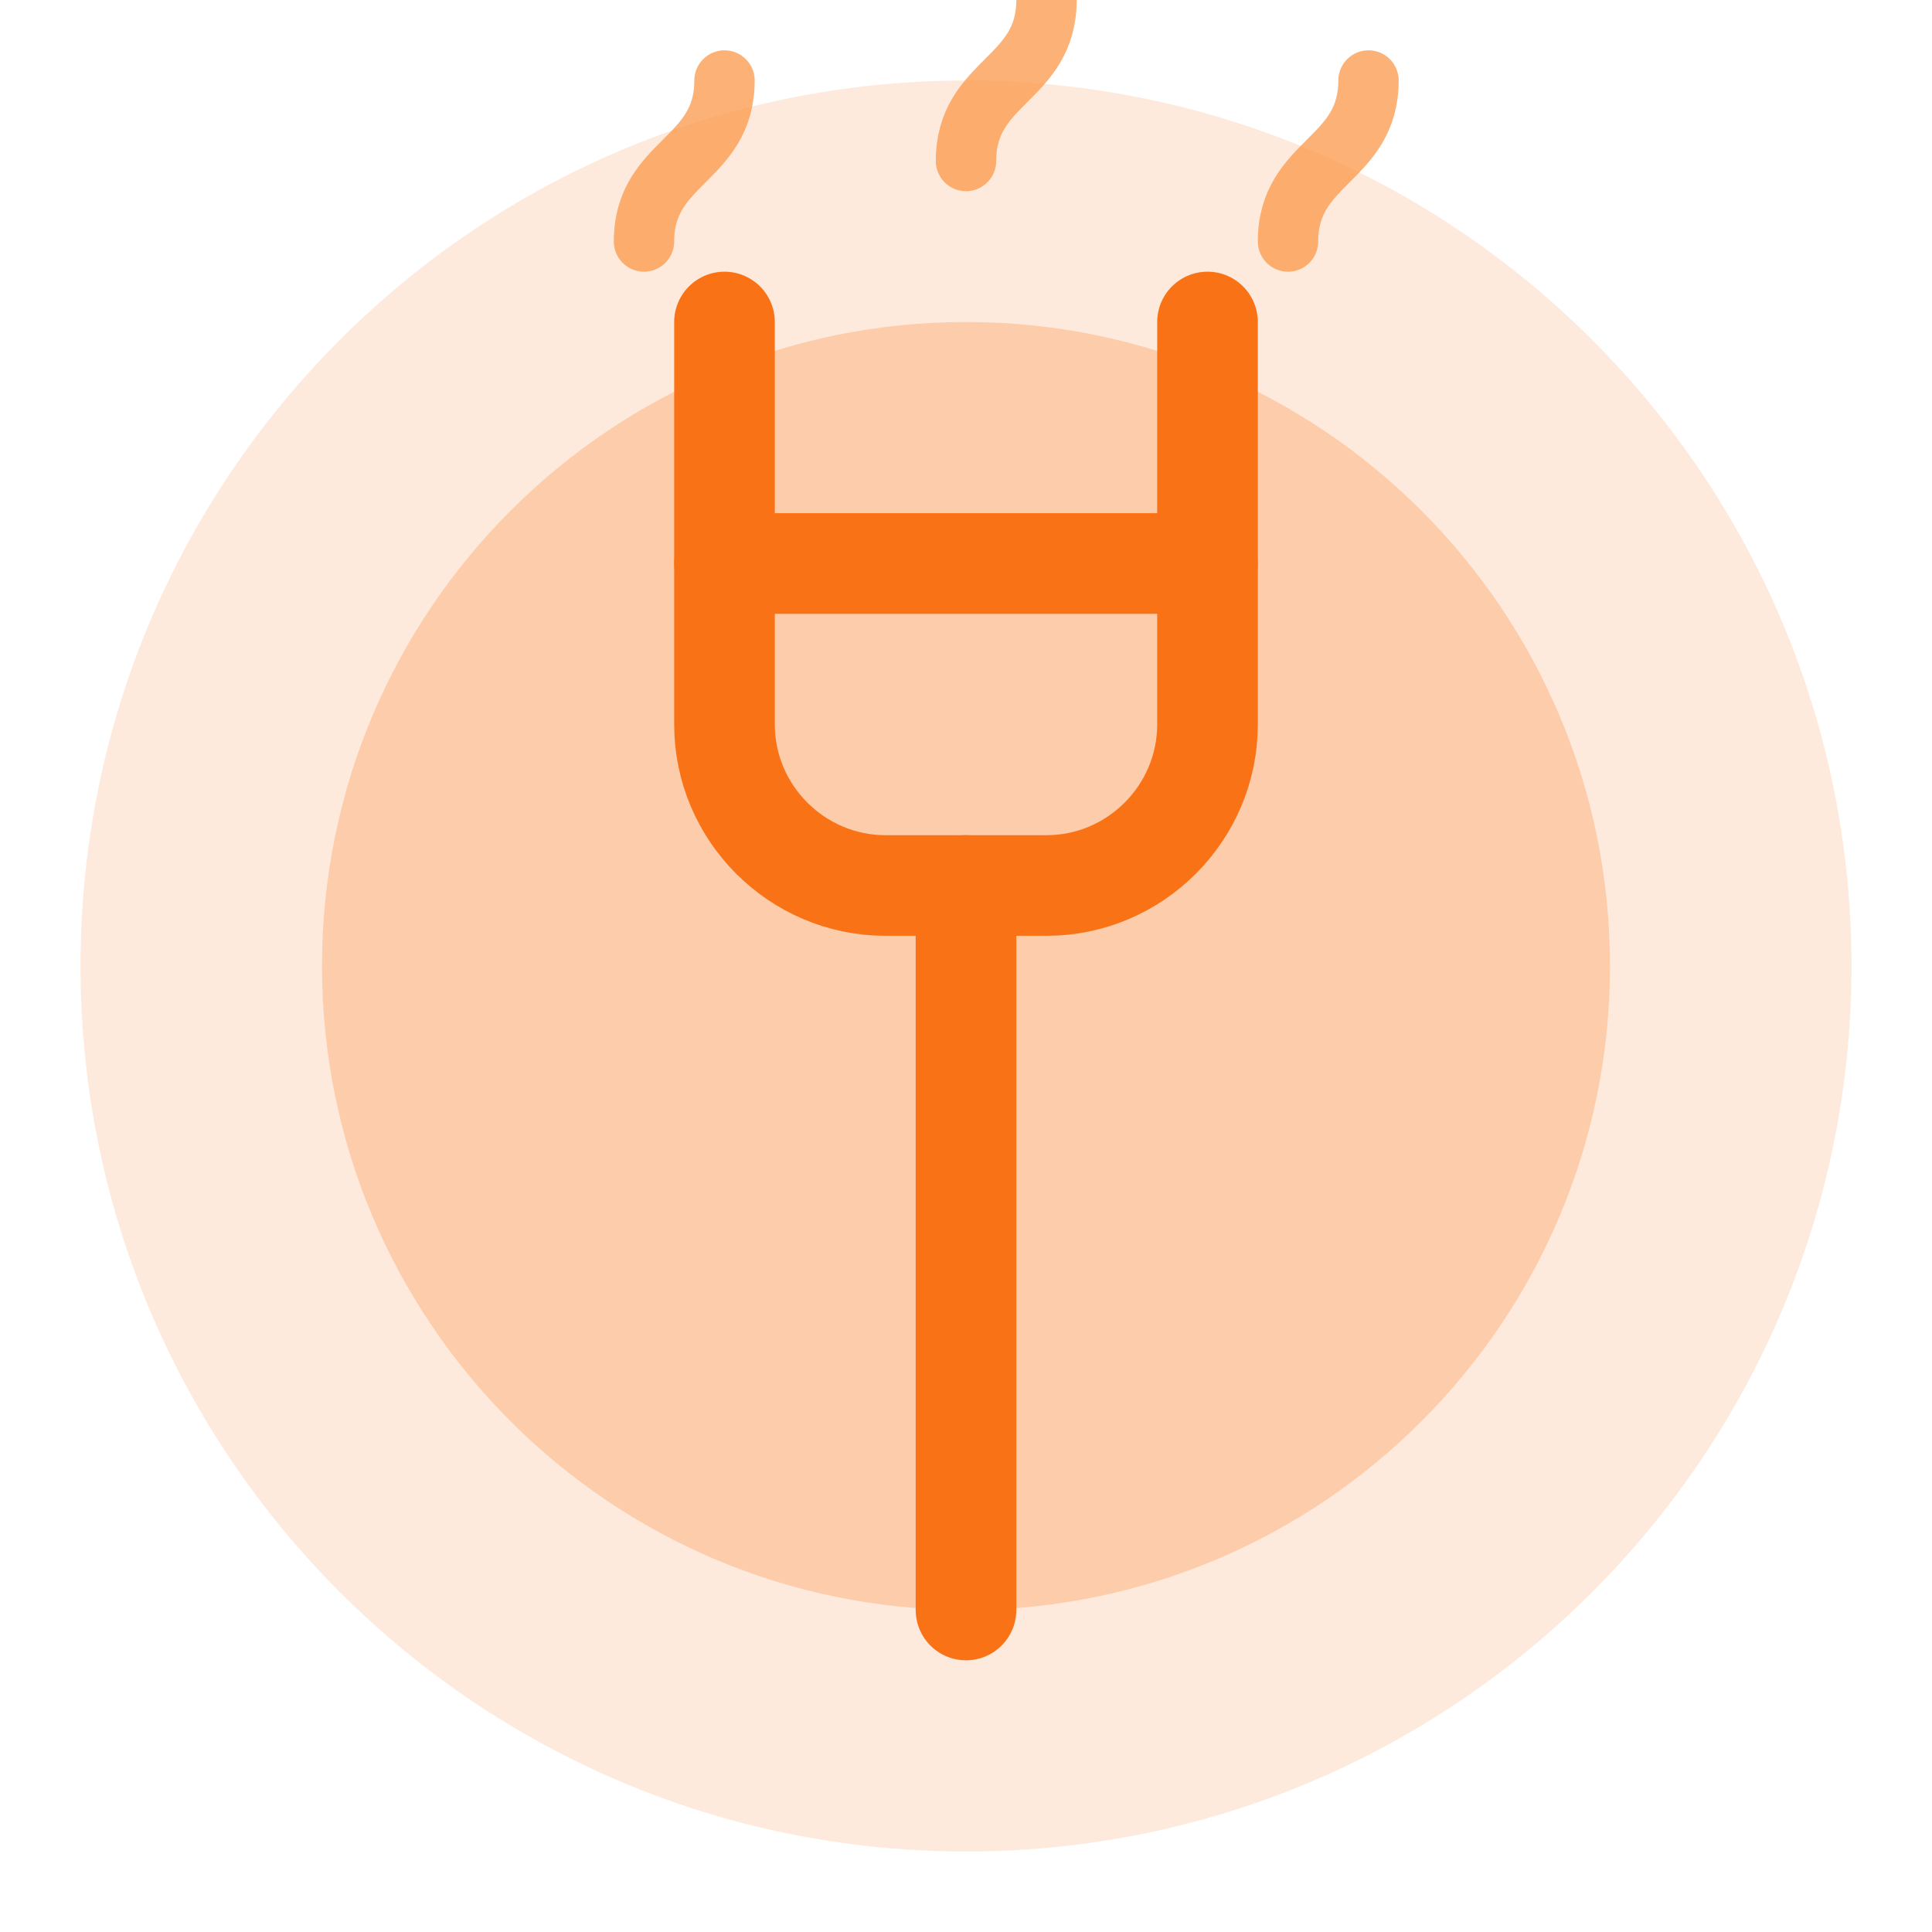
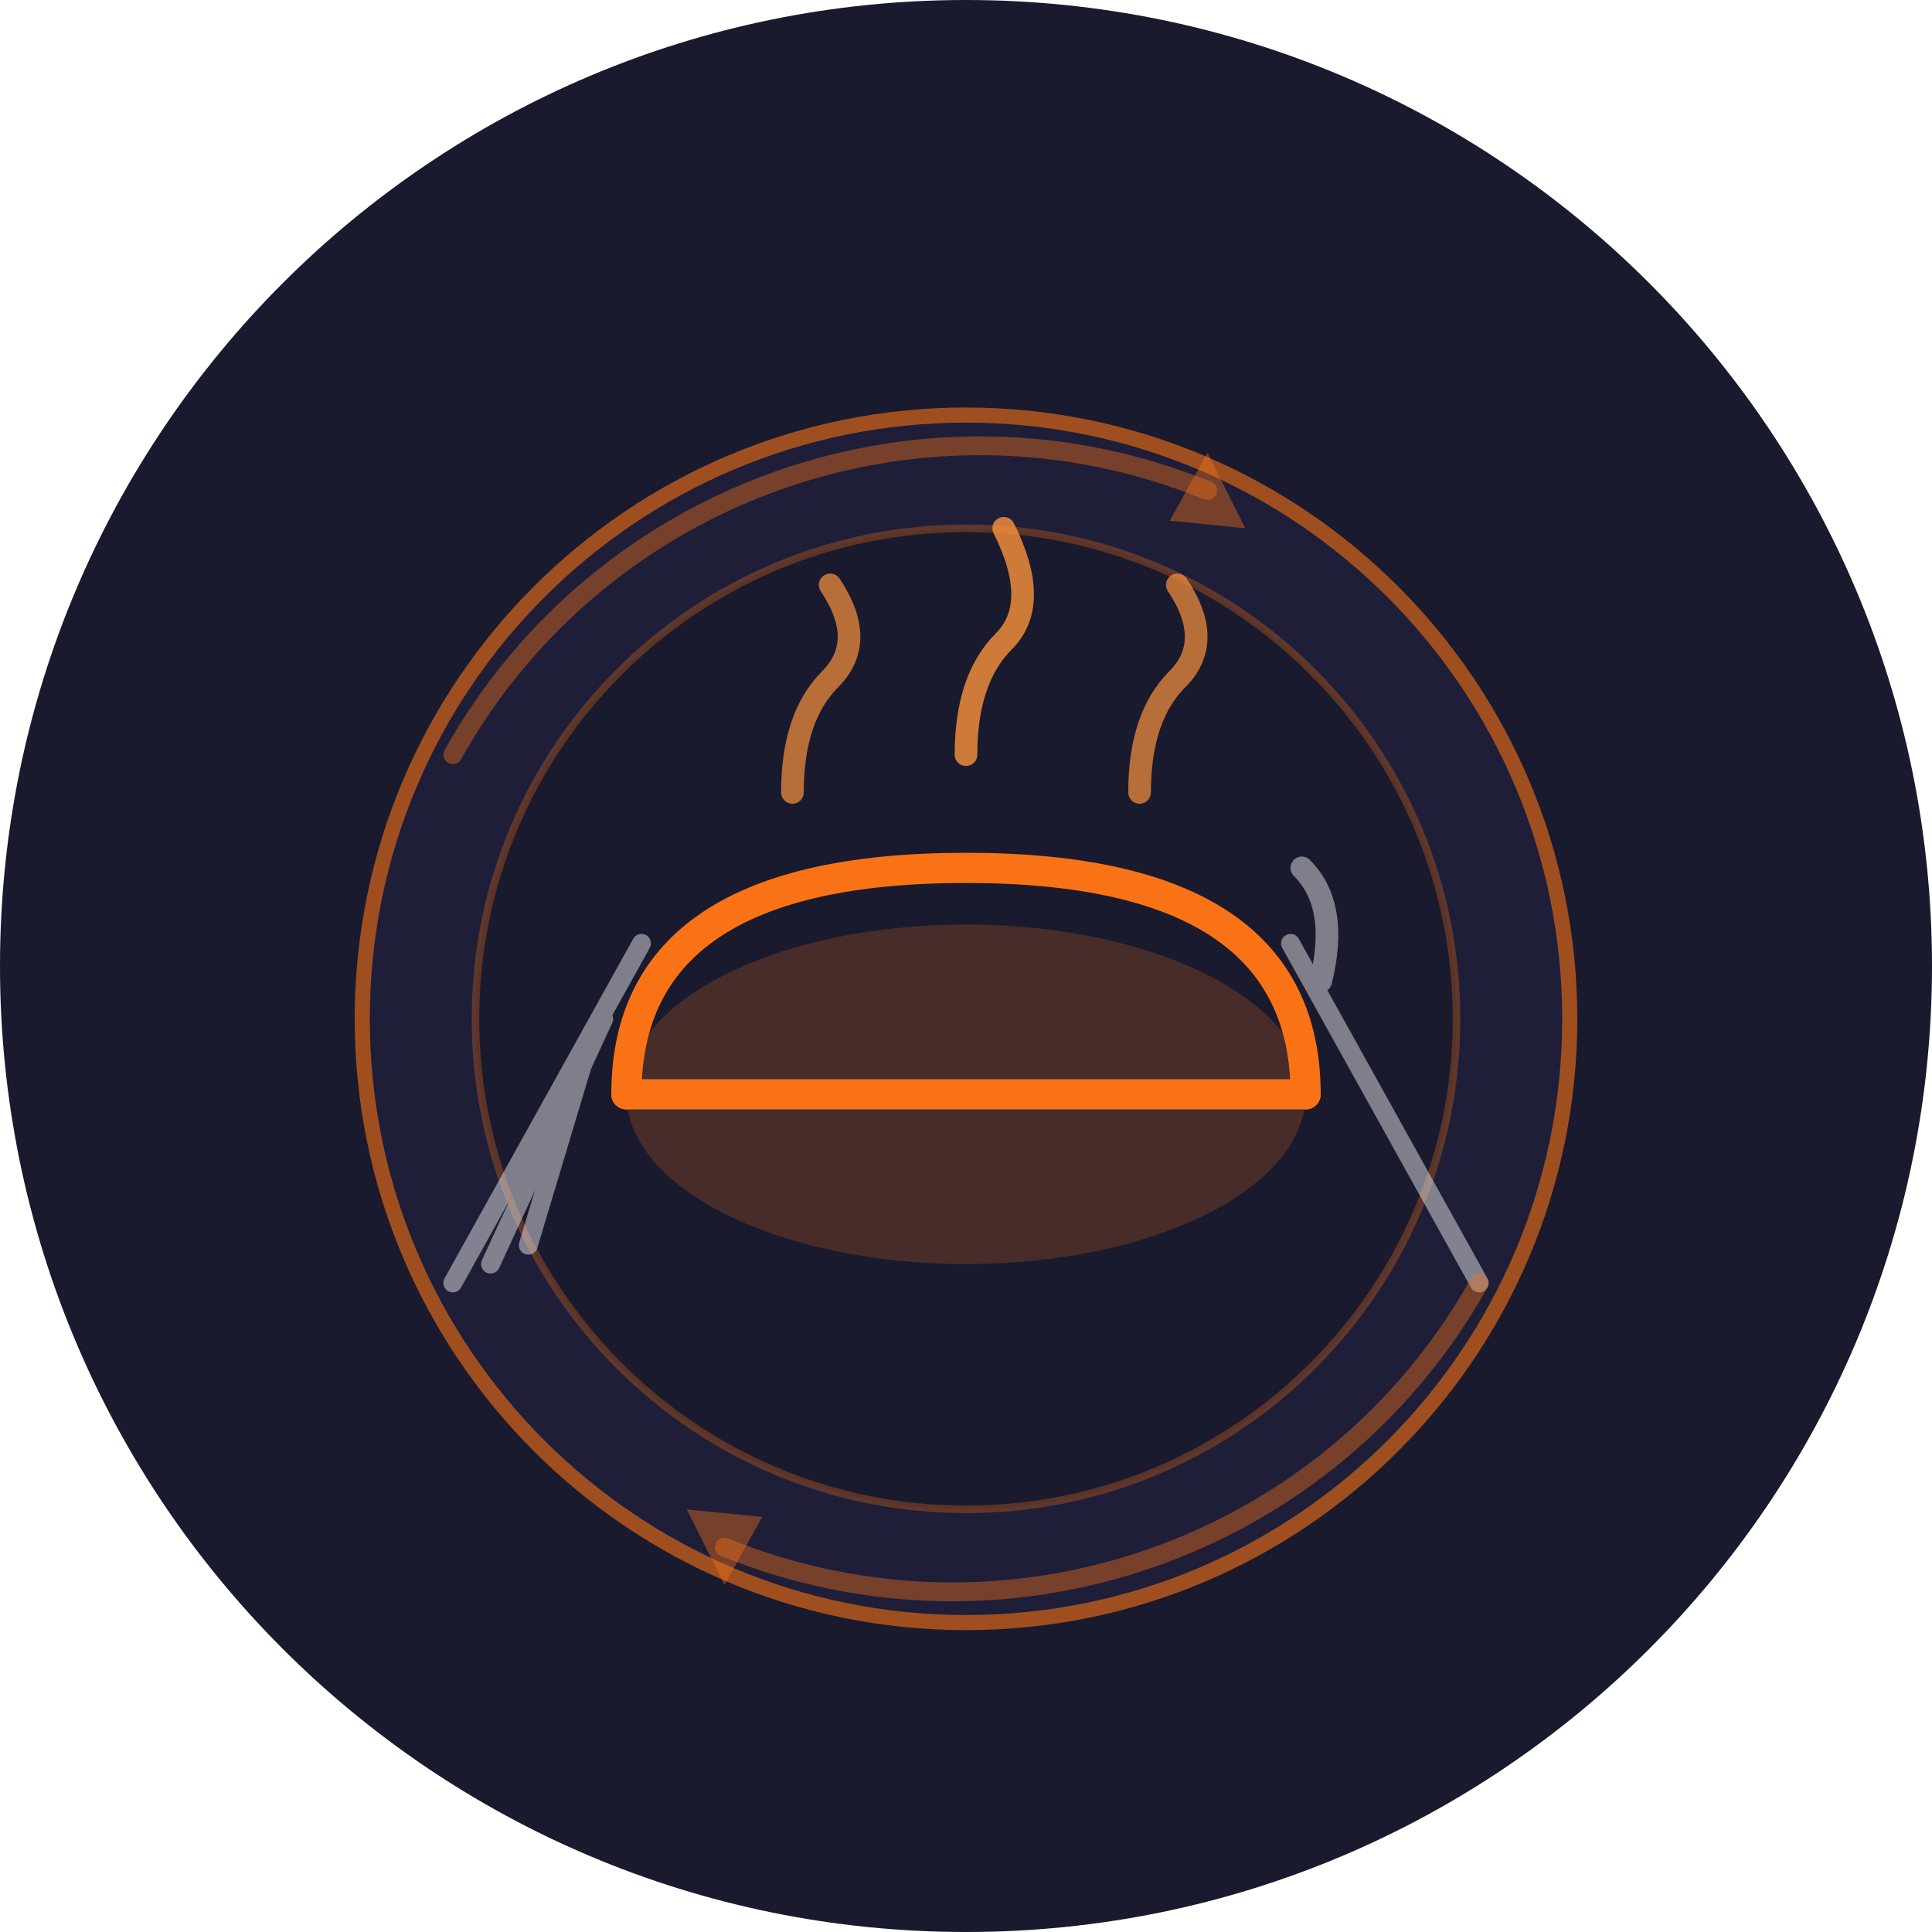
- <svg xmlns="http://www.w3.org/2000/svg" width="48" height="48" viewBox="0 0 48 48" fill="none">
-   <circle cx="24" cy="24" r="22" fill="#f97316" opacity="0.15" />
-   <circle cx="24" cy="24" r="16" fill="#f97316" opacity="0.25" />
-   <g stroke="#f97316" stroke-width="2.5" stroke-linecap="round" stroke-linejoin="round" fill="none">
-     <path d="M18 8v10c0 2.2 1.8 4 4 4h4c2.2 0 4-1.8 4-4V8" />
-     <line x1="18" y1="14" x2="30" y2="14" />
-     <line x1="24" y1="22" x2="24" y2="40" />
+ <svg xmlns="http://www.w3.org/2000/svg" viewBox="0 0 512 512">
+   <circle cx="256" cy="256" r="256" fill="#1a1a2e" />
+   <circle cx="256" cy="270" r="160" fill="#222240" stroke="#f97316" stroke-width="4" opacity="0.6" />
+   <circle cx="256" cy="270" r="130" fill="#1a1a2e" stroke="rgba(249,115,22,0.3)" stroke-width="2" />
+   <ellipse cx="256" cy="290" rx="90" ry="45" fill="#f97316" opacity="0.2" />
+   <path d="M166 290 Q166 230 256 230 Q346 230 346 290" fill="none" stroke="#f97316" stroke-width="8" stroke-linecap="round" />
+   <line x1="166" y1="290" x2="346" y2="290" stroke="#f97316" stroke-width="8" stroke-linecap="round" />
+   <path d="M210 210 Q210 190 220 180 Q230 170 220 155" stroke="#fb923c" stroke-width="6" stroke-linecap="round" fill="none" opacity="0.7" />
+   <path d="M256 200 Q256 180 266 170 Q276 160 266 140" stroke="#fb923c" stroke-width="6" stroke-linecap="round" fill="none" opacity="0.8" />
+   <path d="M302 210 Q302 190 312 180 Q322 170 312 155" stroke="#fb923c" stroke-width="6" stroke-linecap="round" fill="none" opacity="0.7" />
+   <g stroke="#e4e4e7" stroke-width="5" stroke-linecap="round" fill="none" opacity="0.5">
+     <line x1="120" y1="340" x2="170" y2="250" />
+     <line x1="130" y1="335" x2="160" y2="270" />
+     <line x1="140" y1="330" x2="155" y2="280" />
  </g>
-   <path d="M16 6c0-2 2-2 2-4" stroke="#fb923c" stroke-width="1.5" stroke-linecap="round" opacity="0.7" />
-   <path d="M24 4c0-2 2-2 2-4" stroke="#fb923c" stroke-width="1.5" stroke-linecap="round" opacity="0.7" />
-   <path d="M32 6c0-2 2-2 2-4" stroke="#fb923c" stroke-width="1.5" stroke-linecap="round" opacity="0.7" />
+   <g stroke="#e4e4e7" stroke-width="5" stroke-linecap="round" fill="none" opacity="0.5">
+     <line x1="392" y1="340" x2="342" y2="250" />
+     <path d="M350 260 Q355 240 345 230" stroke-width="6" />
+   </g>
+   <path d="M120 200 A160 160 0 0 1 320 130" stroke="#f97316" stroke-width="5" fill="none" stroke-linecap="round" opacity="0.4" />
+   <polygon points="320,120 330,140 310,138" fill="#f97316" opacity="0.4" />
+   <path d="M392 340 A160 160 0 0 1 192 410" stroke="#f97316" stroke-width="5" fill="none" stroke-linecap="round" opacity="0.4" />
+   <polygon points="192,420 182,400 202,402" fill="#f97316" opacity="0.4" />
</svg>
